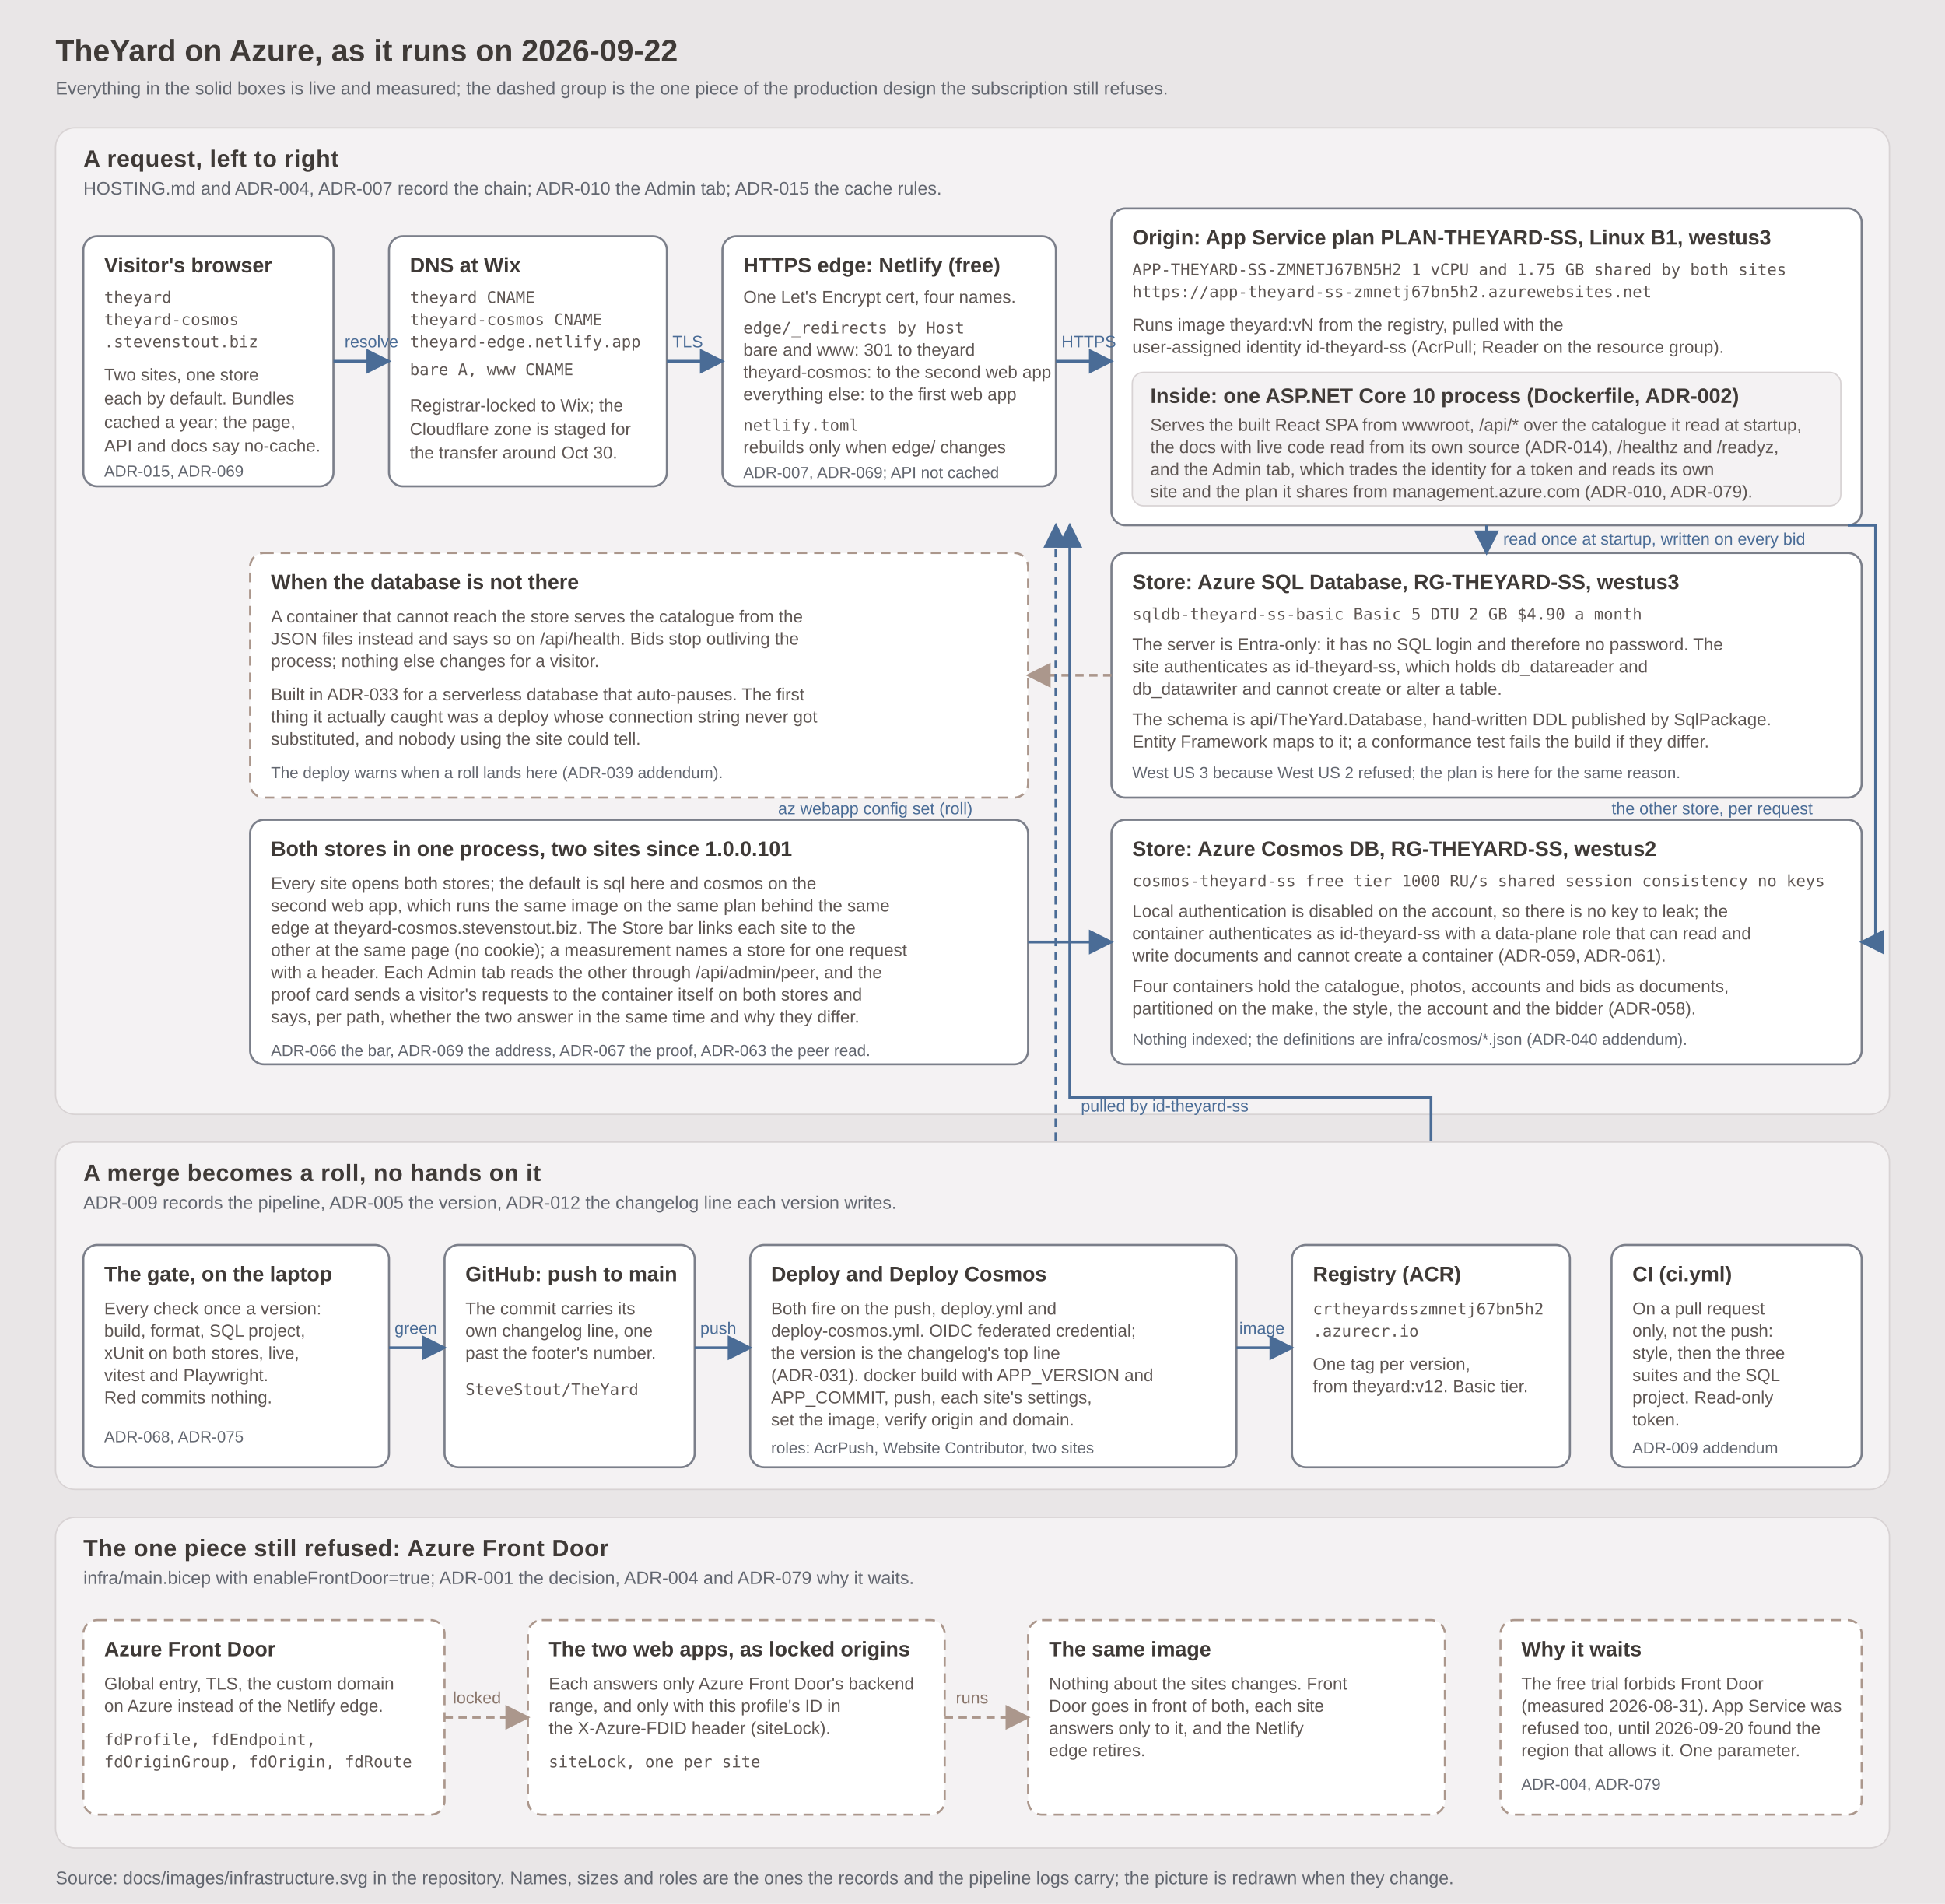
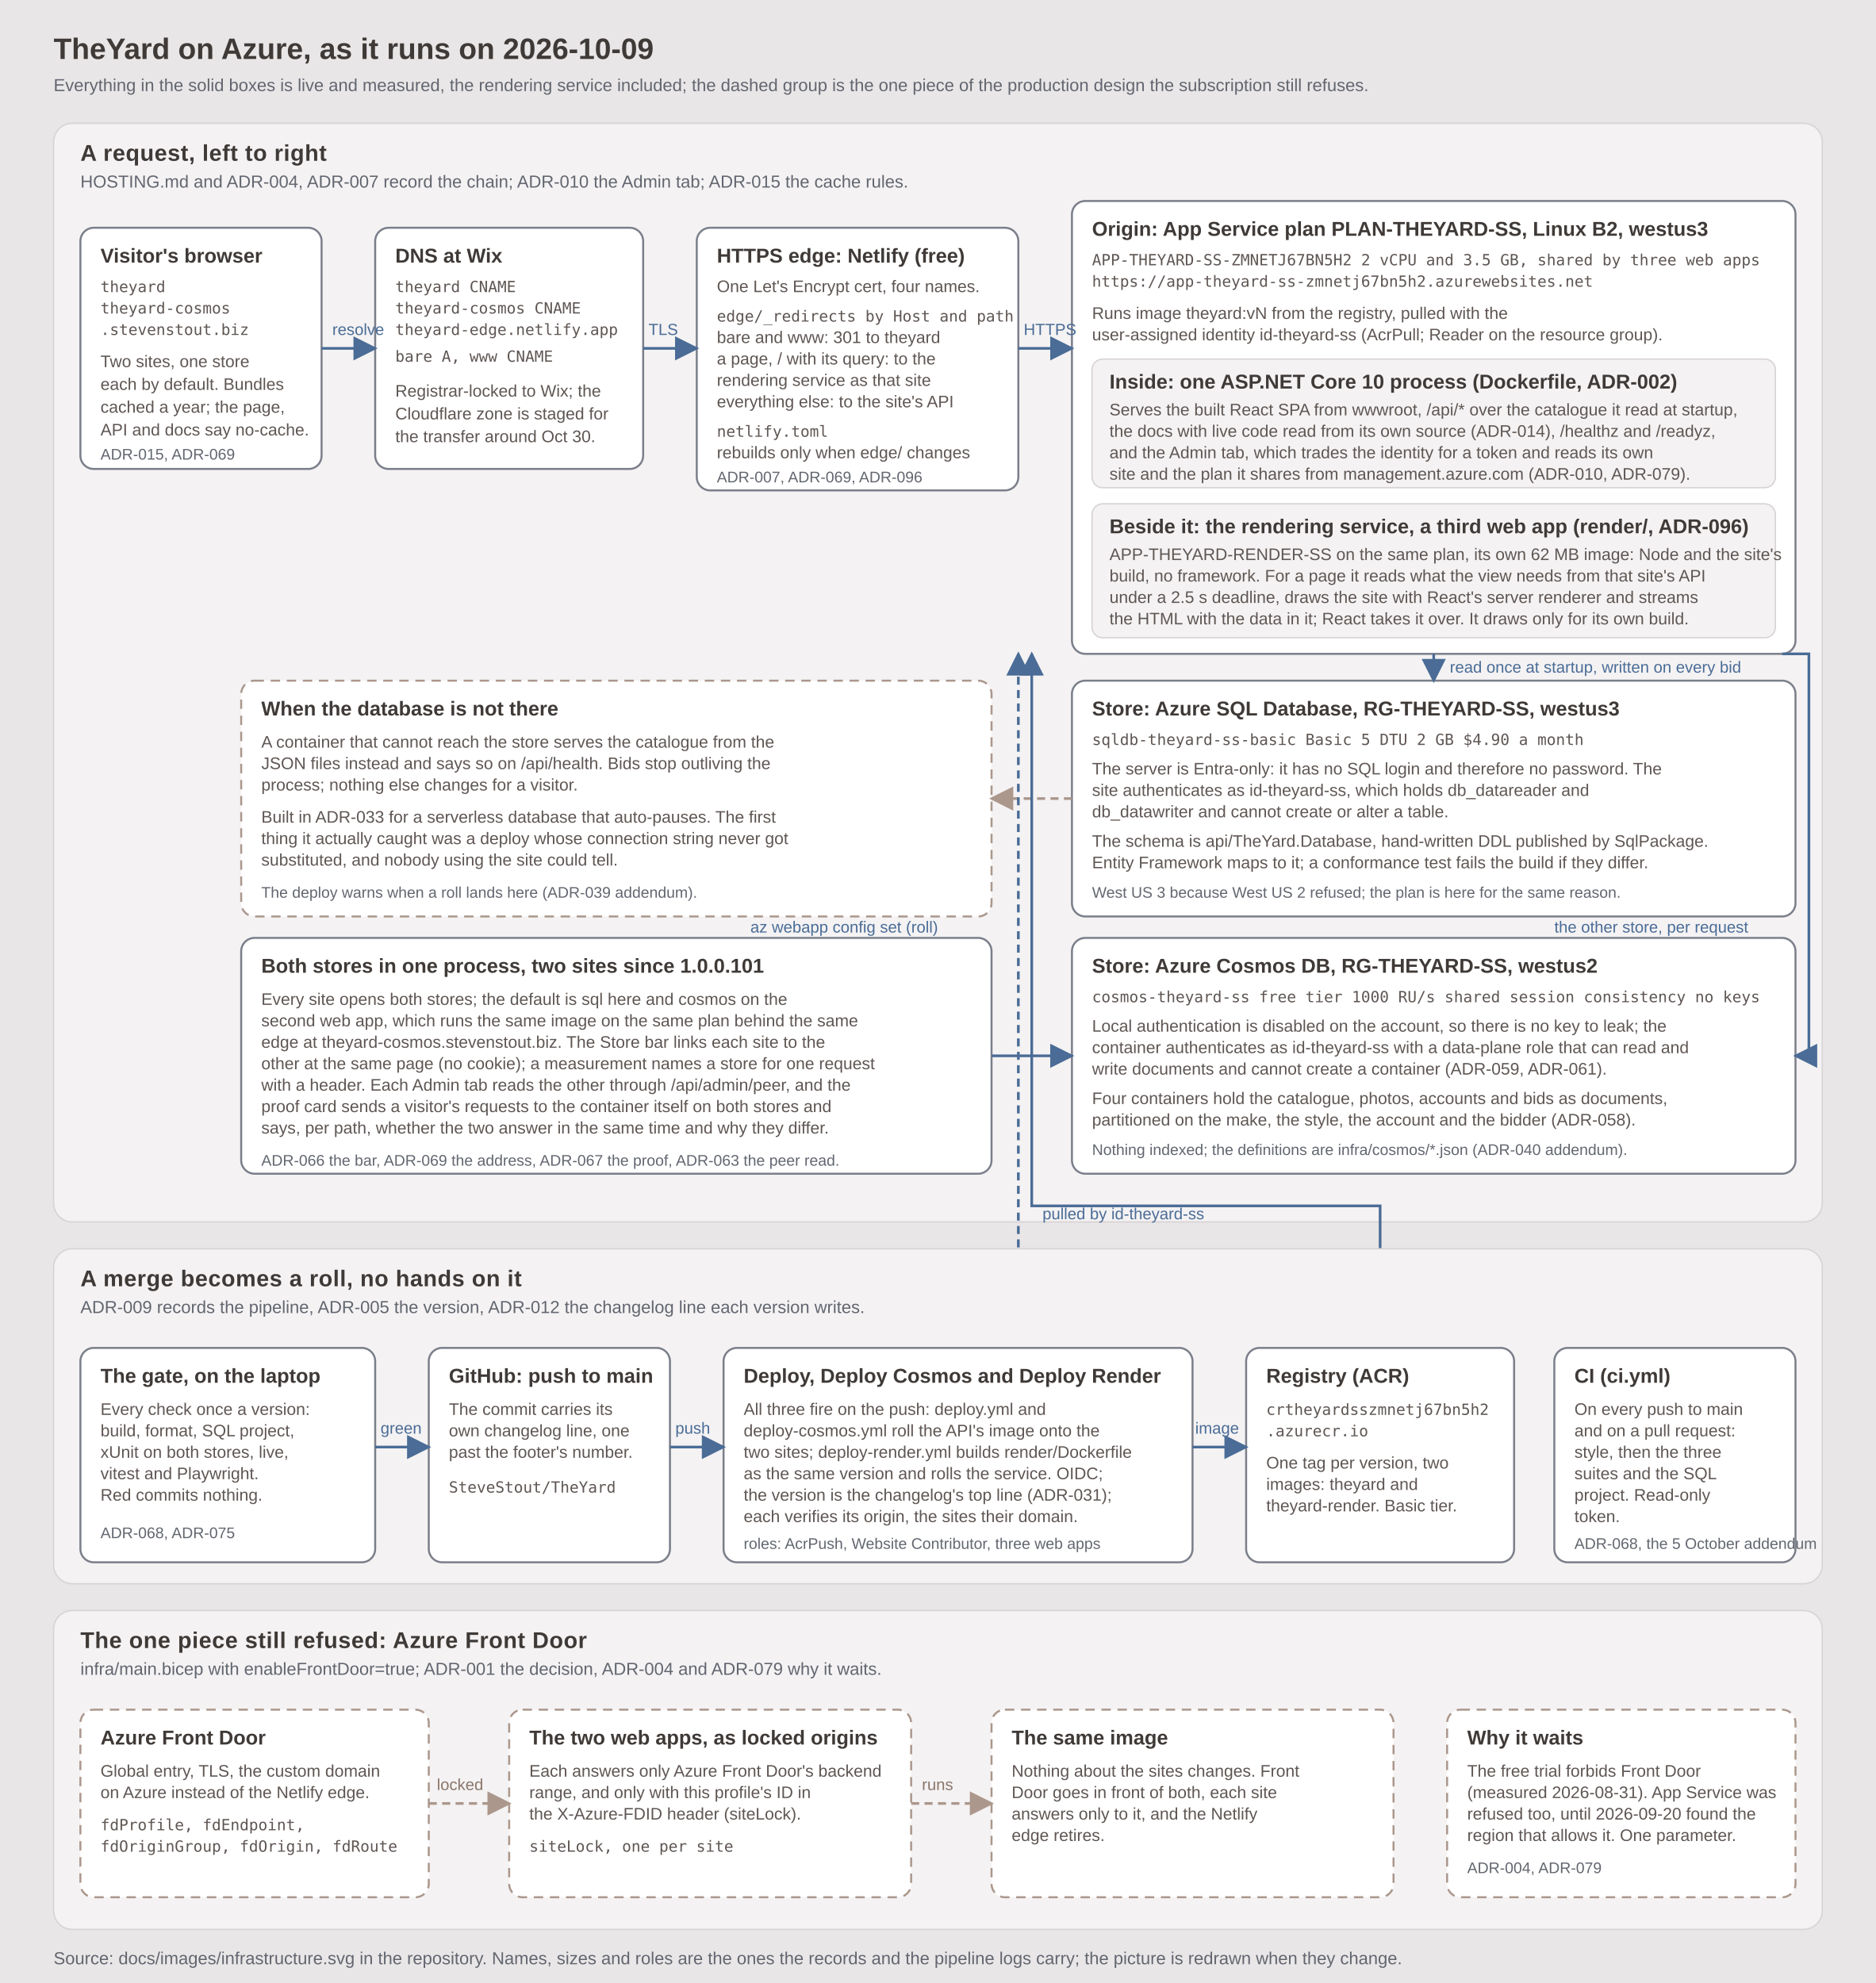
- <svg xmlns="http://www.w3.org/2000/svg" width="1400" height="1370" viewBox="0 0 1400 1370" font-family="'IBM Plex Sans', 'Segoe UI', system-ui, Arial, sans-serif" font-size="14">
+ <svg xmlns="http://www.w3.org/2000/svg" width="1400" height="1480" viewBox="0 0 1400 1480" font-family="'IBM Plex Sans', 'Segoe UI', system-ui, Arial, sans-serif" font-size="14">
  <defs>
    <marker id="arrow" viewBox="0 0 10 10" refX="9" refY="5" markerWidth="9" markerHeight="9" orient="auto-start-reverse">
      <path d="M0 0 L10 5 L0 10 z" fill="#4a6c96" />
    </marker>
    <marker id="arrow-taupe" viewBox="0 0 10 10" refX="9" refY="5" markerWidth="9" markerHeight="9" orient="auto-start-reverse">
      <path d="M0 0 L10 5 L0 10 z" fill="#ab978c" />
    </marker>
    <style>
      .box { fill: #ffffff; stroke: #7b7f8a; stroke-width: 1.5; rx: 10; }
      .lane { fill: #f4f2f3; stroke: #d8d3d4; stroke-width: 1; rx: 14; }
      .target { fill: #ffffff; stroke: #ab978c; stroke-width: 1.5; stroke-dasharray: 7 5; rx: 10; }
      .title { fill: #3f3a37; font-size: 15px; font-weight: 600; }
      .lane-title { fill: #3f3a37; font-size: 17px; font-weight: 700; letter-spacing: 0.02em; }
      .lane-sub { fill: #62666f; font-size: 13px; }
      .body { fill: #5e5653; font-size: 12.5px; }
      .muted { fill: #62666f; font-size: 11.5px; }
      .mono { fill: #5e5653; font-family: ui-monospace, 'Cascadia Mono', Consolas, monospace; font-size: 11.5px; }
      .flow { stroke: #4a6c96; stroke-width: 2; fill: none; marker-end: url(#arrow); }
      .flow-label { fill: #4a6c96; font-size: 12px; font-weight: 500; }
      .target-flow { stroke: #ab978c; stroke-width: 2; fill: none; stroke-dasharray: 6 4; marker-end: url(#arrow-taupe); }
      .target-label { fill: #8a766b; font-size: 12px; font-weight: 500; }
      .heading { fill: #3f3a37; font-size: 22px; font-weight: 700; }
      .caption { fill: #62666f; font-size: 13px; }
    </style>
  </defs>
-   <rect width="1400" height="1370" fill="#e9e6e7" />
-   <text x="40" y="44" class="heading">TheYard on Azure, as it runs on 2026-09-22</text>
-   <text x="40" y="68" class="caption">Everything in the solid boxes is live and measured; the dashed group is the one piece of the production design the subscription still refuses.</text>
-   <rect x="40" y="92" width="1320" height="710" class="lane" />
+   <rect width="1400" height="1480" fill="#e9e6e7" />
+   <text x="40" y="44" class="heading">TheYard on Azure, as it runs on 2026-10-09</text>
+   <text x="40" y="68" class="caption">Everything in the solid boxes is live and measured, the rendering service included; the dashed group is the one piece of the production design the subscription still refuses.</text>
+   <rect x="40" y="92" width="1320" height="820" class="lane" />
  <text x="60" y="120" class="lane-title">A request, left to right</text>
  <text x="60" y="140" class="lane-sub">HOSTING.md and ADR-004, ADR-007 record the chain; ADR-010 the Admin tab; ADR-015 the cache rules.</text>
  <rect x="60" y="170" width="180" height="180" class="box" />
  <text x="75" y="196" class="title">Visitor's browser</text>
  <text x="75" y="218" class="mono">theyard</text>
  <text x="75" y="234" class="mono">theyard-cosmos</text>
  <text x="75" y="250" class="mono">  .stevenstout.biz</text>
  <text x="75" y="274" class="body">Two sites, one store</text>
  <text x="75" y="291" class="body">each by default. Bundles</text>
  <text x="75" y="308" class="body">cached a year; the page,</text>
  <text x="75" y="325" class="body">API and docs say no-cache.</text>
  <text x="75" y="343" class="muted">ADR-015, ADR-069</text>
  <rect x="280" y="170" width="200" height="180" class="box" />
  <text x="295" y="196" class="title">DNS at Wix</text>
  <text x="295" y="218" class="mono">theyard          CNAME</text>
  <text x="295" y="234" class="mono">theyard-cosmos   CNAME</text>
  <text x="295" y="250" class="mono">  theyard-edge.netlify.app</text>
  <text x="295" y="270" class="mono">bare A, www CNAME</text>
  <text x="295" y="296" class="body">Registrar-locked to Wix; the</text>
  <text x="295" y="313" class="body">Cloudflare zone is staged for</text>
  <text x="295" y="330" class="body">the transfer around Oct 30.</text>
-   <rect x="520" y="170" width="240" height="180" class="box" />
+   <rect x="520" y="170" width="240" height="196" class="box" />
  <text x="535" y="196" class="title">HTTPS edge: Netlify (free)</text>
  <text x="535" y="218" class="body">One Let's Encrypt cert, four names.</text>
-   <text x="535" y="240" class="mono">edge/_redirects  by Host</text>
+   <text x="535" y="240" class="mono">edge/_redirects  by Host and path</text>
  <text x="535" y="256" class="body">bare and www: 301 to theyard</text>
-   <text x="535" y="272" class="body">theyard-cosmos: to the second web app</text>
-   <text x="535" y="288" class="body">everything else: to the first web app</text>
-   <text x="535" y="310" class="mono">netlify.toml</text>
-   <text x="535" y="326" class="body">rebuilds only when edge/ changes</text>
-   <text x="535" y="344" class="muted">ADR-007, ADR-069; API not cached</text>
-   <rect x="800" y="150" width="540" height="228" class="box" />
-   <text x="815" y="176" class="title">Origin: App Service plan PLAN-THEYARD-SS, Linux B1, westus3</text>
-   <text x="815" y="198" class="mono">APP-THEYARD-SS-ZMNETJ67BN5H2  1 vCPU and 1.75 GB shared by both sites</text>
+   <text x="535" y="272" class="body">a page, / with its query: to the</text>
+   <text x="535" y="288" class="body">rendering service as that site</text>
+   <text x="535" y="304" class="body">everything else: to the site's API</text>
+   <text x="535" y="326" class="mono">netlify.toml</text>
+   <text x="535" y="342" class="body">rebuilds only when edge/ changes</text>
+   <text x="535" y="360" class="muted">ADR-007, ADR-069, ADR-096</text>
+   <rect x="800" y="150" width="540" height="338" class="box" />
+   <text x="815" y="176" class="title">Origin: App Service plan PLAN-THEYARD-SS, Linux B2, westus3</text>
+   <text x="815" y="198" class="mono">APP-THEYARD-SS-ZMNETJ67BN5H2  2 vCPU and 3.5 GB, shared by three web apps</text>
  <text x="815" y="214" class="mono">https://app-theyard-ss-zmnetj67bn5h2.azurewebsites.net</text>
  <text x="815" y="238" class="body">Runs image theyard:vN from the registry, pulled with the</text>
  <text x="815" y="254" class="body">user-assigned identity id-theyard-ss (AcrPull; Reader on the resource group).</text>
  <rect x="815" y="268" width="510" height="96" fill="#f4f2f3" stroke="#d8d3d4" rx="8" />
  <text x="828" y="290" class="title">Inside: one ASP.NET Core 10 process (Dockerfile, ADR-002)</text>
  <text x="828" y="310" class="body">Serves the built React SPA from wwwroot, /api/* over the catalogue it read at startup,</text>
  <text x="828" y="326" class="body">the docs with live code read from its own source (ADR-014), /healthz and /readyz,</text>
  <text x="828" y="342" class="body">and the Admin tab, which trades the identity for a token and reads its own</text>
  <text x="828" y="358" class="body">site and the plan it shares from management.azure.com (ADR-010, ADR-079).</text>
+   <rect x="815" y="376" width="510" height="100" fill="#f4f2f3" stroke="#d8d3d4" rx="8" />
+   <text x="828" y="398" class="title">Beside it: the rendering service, a third web app (render/, ADR-096)</text>
+   <text x="828" y="418" class="body">APP-THEYARD-RENDER-SS on the same plan, its own 62 MB image: Node and the site's</text>
+   <text x="828" y="434" class="body">build, no framework. For a page it reads what the view needs from that site's API</text>
+   <text x="828" y="450" class="body">under a 2.5 s deadline, draws the site with React's server renderer and streams</text>
+   <text x="828" y="466" class="body">the HTML with the data in it; React takes it over. It draws only for its own build.</text>
  <path d="M240 260 L280 260" class="flow" />
  <path d="M480 260 L520 260" class="flow" />
  <path d="M760 260 L800 260" class="flow" />
  <text x="248" y="250" class="flow-label">resolve</text>
  <text x="484" y="250" class="flow-label">TLS</text>
  <text x="764" y="250" class="flow-label">HTTPS</text>
-   <rect x="800" y="398" width="540" height="176" class="box" />
-   <text x="815" y="424" class="title">Store: Azure SQL Database, RG-THEYARD-SS, westus3</text>
-   <text x="815" y="446" class="mono">sqldb-theyard-ss-basic  Basic  5 DTU  2 GB  $4.90 a month</text>
-   <text x="815" y="468" class="body">The server is Entra-only: it has no SQL login and therefore no password. The</text>
-   <text x="815" y="484" class="body">site authenticates as id-theyard-ss, which holds db_datareader and</text>
-   <text x="815" y="500" class="body">db_datawriter and cannot create or alter a table.</text>
-   <text x="815" y="522" class="body">The schema is api/TheYard.Database, hand-written DDL published by SqlPackage.</text>
-   <text x="815" y="538" class="body">Entity Framework maps to it; a conformance test fails the build if they differ.</text>
-   <text x="815" y="560" class="muted">West US 3 because West US 2 refused; the plan is here for the same reason.</text>
-   <rect x="180" y="398" width="560" height="176" class="target" />
-   <text x="195" y="424" class="title">When the database is not there</text>
-   <text x="195" y="448" class="body">A container that cannot reach the store serves the catalogue from the</text>
-   <text x="195" y="464" class="body">JSON files instead and says so on /api/health. Bids stop outliving the</text>
-   <text x="195" y="480" class="body">process; nothing else changes for a visitor.</text>
-   <text x="195" y="504" class="body">Built in ADR-033 for a serverless database that auto-pauses. The first</text>
-   <text x="195" y="520" class="body">thing it actually caught was a deploy whose connection string never got</text>
-   <text x="195" y="536" class="body">substituted, and nobody using the site could tell.</text>
-   <text x="195" y="560" class="muted">The deploy warns when a roll lands here (ADR-039 addendum).</text>
-   <path d="M1070 378 L1070 398" class="flow" />
-   <rect x="800" y="590" width="540" height="176" class="box" />
-   <text x="815" y="616" class="title">Store: Azure Cosmos DB, RG-THEYARD-SS, westus2</text>
-   <text x="815" y="638" class="mono">cosmos-theyard-ss  free tier  1000 RU/s shared  session consistency  no keys</text>
-   <text x="815" y="660" class="body">Local authentication is disabled on the account, so there is no key to leak; the</text>
-   <text x="815" y="676" class="body">container authenticates as id-theyard-ss with a data-plane role that can read and</text>
-   <text x="815" y="692" class="body">write documents and cannot create a container (ADR-059, ADR-061).</text>
-   <text x="815" y="714" class="body">Four containers hold the catalogue, photos, accounts and bids as documents,</text>
-   <text x="815" y="730" class="body">partitioned on the make, the style, the account and the bidder (ADR-058).</text>
-   <text x="815" y="752" class="muted">Nothing indexed; the definitions are infra/cosmos/*.json (ADR-040 addendum).</text>
-   <rect x="180" y="590" width="560" height="176" class="box" />
-   <text x="195" y="616" class="title">Both stores in one process, two sites since 1.0.0.101</text>
-   <text x="195" y="640" class="body">Every site opens both stores; the default is sql here and cosmos on the</text>
-   <text x="195" y="656" class="body">second web app, which runs the same image on the same plan behind the same</text>
-   <text x="195" y="672" class="body">edge at theyard-cosmos.stevenstout.biz. The Store bar links each site to the</text>
-   <text x="195" y="688" class="body">other at the same page (no cookie); a measurement names a store for one request</text>
-   <text x="195" y="704" class="body">with a header. Each Admin tab reads the other through /api/admin/peer, and the</text>
-   <text x="195" y="720" class="body">proof card sends a visitor's requests to the container itself on both stores and</text>
-   <text x="195" y="736" class="body">says, per path, whether the two answer in the same time and why they differ.</text>
-   <text x="195" y="760" class="muted">ADR-066 the bar, ADR-069 the address, ADR-067 the proof, ADR-063 the peer read.</text>
-   <path d="M1330 378 L1350 378 L1350 678 L1340 678" class="flow" />
-   <text x="1160" y="586" class="flow-label">the other store, per request</text>
-   <path d="M740 678 L800 678" class="flow" />
-   <text x="1082" y="392" class="flow-label">read once at startup, written on every bid</text>
-   <path d="M800 486 L740 486" class="target-flow" />
-   <path d="M1030 896 L1030 790 L770 790 L770 378" class="flow" />
-   <text x="778" y="800" class="flow-label">pulled by id-theyard-ss</text>
-   <path d="M715 896 L715 850 L760 850 L760 378" class="flow" style="stroke-dasharray:6 4" />
-   <text x="560" y="586" class="flow-label">az webapp config set (roll)</text>
-   <g transform="translate(0,200)">
+   <rect x="800" y="508" width="540" height="176" class="box" />
+   <text x="815" y="534" class="title">Store: Azure SQL Database, RG-THEYARD-SS, westus3</text>
+   <text x="815" y="556" class="mono">sqldb-theyard-ss-basic  Basic  5 DTU  2 GB  $4.90 a month</text>
+   <text x="815" y="578" class="body">The server is Entra-only: it has no SQL login and therefore no password. The</text>
+   <text x="815" y="594" class="body">site authenticates as id-theyard-ss, which holds db_datareader and</text>
+   <text x="815" y="610" class="body">db_datawriter and cannot create or alter a table.</text>
+   <text x="815" y="632" class="body">The schema is api/TheYard.Database, hand-written DDL published by SqlPackage.</text>
+   <text x="815" y="648" class="body">Entity Framework maps to it; a conformance test fails the build if they differ.</text>
+   <text x="815" y="670" class="muted">West US 3 because West US 2 refused; the plan is here for the same reason.</text>
+   <rect x="180" y="508" width="560" height="176" class="target" />
+   <text x="195" y="534" class="title">When the database is not there</text>
+   <text x="195" y="558" class="body">A container that cannot reach the store serves the catalogue from the</text>
+   <text x="195" y="574" class="body">JSON files instead and says so on /api/health. Bids stop outliving the</text>
+   <text x="195" y="590" class="body">process; nothing else changes for a visitor.</text>
+   <text x="195" y="614" class="body">Built in ADR-033 for a serverless database that auto-pauses. The first</text>
+   <text x="195" y="630" class="body">thing it actually caught was a deploy whose connection string never got</text>
+   <text x="195" y="646" class="body">substituted, and nobody using the site could tell.</text>
+   <text x="195" y="670" class="muted">The deploy warns when a roll lands here (ADR-039 addendum).</text>
+   <path d="M1070 488 L1070 508" class="flow" />
+   <rect x="800" y="700" width="540" height="176" class="box" />
+   <text x="815" y="726" class="title">Store: Azure Cosmos DB, RG-THEYARD-SS, westus2</text>
+   <text x="815" y="748" class="mono">cosmos-theyard-ss  free tier  1000 RU/s shared  session consistency  no keys</text>
+   <text x="815" y="770" class="body">Local authentication is disabled on the account, so there is no key to leak; the</text>
+   <text x="815" y="786" class="body">container authenticates as id-theyard-ss with a data-plane role that can read and</text>
+   <text x="815" y="802" class="body">write documents and cannot create a container (ADR-059, ADR-061).</text>
+   <text x="815" y="824" class="body">Four containers hold the catalogue, photos, accounts and bids as documents,</text>
+   <text x="815" y="840" class="body">partitioned on the make, the style, the account and the bidder (ADR-058).</text>
+   <text x="815" y="862" class="muted">Nothing indexed; the definitions are infra/cosmos/*.json (ADR-040 addendum).</text>
+   <rect x="180" y="700" width="560" height="176" class="box" />
+   <text x="195" y="726" class="title">Both stores in one process, two sites since 1.0.0.101</text>
+   <text x="195" y="750" class="body">Every site opens both stores; the default is sql here and cosmos on the</text>
+   <text x="195" y="766" class="body">second web app, which runs the same image on the same plan behind the same</text>
+   <text x="195" y="782" class="body">edge at theyard-cosmos.stevenstout.biz. The Store bar links each site to the</text>
+   <text x="195" y="798" class="body">other at the same page (no cookie); a measurement names a store for one request</text>
+   <text x="195" y="814" class="body">with a header. Each Admin tab reads the other through /api/admin/peer, and the</text>
+   <text x="195" y="830" class="body">proof card sends a visitor's requests to the container itself on both stores and</text>
+   <text x="195" y="846" class="body">says, per path, whether the two answer in the same time and why they differ.</text>
+   <text x="195" y="870" class="muted">ADR-066 the bar, ADR-069 the address, ADR-067 the proof, ADR-063 the peer read.</text>
+   <path d="M1330 488 L1350 488 L1350 788 L1340 788" class="flow" />
+   <text x="1160" y="696" class="flow-label">the other store, per request</text>
+   <path d="M740 788 L800 788" class="flow" />
+   <text x="1082" y="502" class="flow-label">read once at startup, written on every bid</text>
+   <path d="M800 596 L740 596" class="target-flow" />
+   <path d="M1030 1006 L1030 900 L770 900 L770 488" class="flow" />
+   <text x="778" y="910" class="flow-label">pulled by id-theyard-ss</text>
+   <path d="M715 1006 L715 960 L760 960 L760 488" class="flow" style="stroke-dasharray:6 4" />
+   <text x="560" y="696" class="flow-label">az webapp config set (roll)</text>
+   <g transform="translate(0,310)">
    <rect x="40" y="622" width="1320" height="250" class="lane" />
    <text x="60" y="650" class="lane-title">A merge becomes a roll, no hands on it</text>
    <text x="60" y="670" class="lane-sub">ADR-009 records the pipeline, ADR-005 the version, ADR-012 the changelog line each version writes.</text>
    <rect x="60" y="696" width="220" height="160" class="box" />
    <text x="75" y="722" class="title">The gate, on the laptop</text>
    <text x="75" y="746" class="body">Every check once a version:</text>
    <text x="75" y="762" class="body">build, format, SQL project,</text>
    <text x="75" y="778" class="body">xUnit on both stores, live,</text>
    <text x="75" y="794" class="body">vitest and Playwright.</text>
    <text x="75" y="810" class="body">Red commits nothing.</text>
    <text x="75" y="838" class="muted">ADR-068, ADR-075</text>
    <rect x="320" y="696" width="180" height="160" class="box" />
    <text x="335" y="722" class="title">GitHub: push to main</text>
    <text x="335" y="746" class="body">The commit carries its</text>
    <text x="335" y="762" class="body">own changelog line, one</text>
    <text x="335" y="778" class="body">past the footer's number.</text>
    <text x="335" y="804" class="mono">SteveStout/TheYard</text>
    <rect x="540" y="696" width="350" height="160" class="box" />
-     <text x="555" y="722" class="title">Deploy and Deploy Cosmos</text>
-     <text x="555" y="746" class="body">Both fire on the push, deploy.yml and</text>
-     <text x="555" y="762" class="body">deploy-cosmos.yml. OIDC federated credential;</text>
-     <text x="555" y="778" class="body">the version is the changelog's top line</text>
-     <text x="555" y="794" class="body">(ADR-031). docker build with APP_VERSION and</text>
-     <text x="555" y="810" class="body">APP_COMMIT, push, each site's settings,</text>
-     <text x="555" y="826" class="body">set the image, verify origin and domain.</text>
-     <text x="555" y="846" class="muted">roles: AcrPush, Website Contributor, two sites</text>
+     <text x="555" y="722" class="title">Deploy, Deploy Cosmos and Deploy Render</text>
+     <text x="555" y="746" class="body">All three fire on the push: deploy.yml and</text>
+     <text x="555" y="762" class="body">deploy-cosmos.yml roll the API's image onto the</text>
+     <text x="555" y="778" class="body">two sites; deploy-render.yml builds render/Dockerfile</text>
+     <text x="555" y="794" class="body">as the same version and rolls the service. OIDC;</text>
+     <text x="555" y="810" class="body">the version is the changelog's top line (ADR-031);</text>
+     <text x="555" y="826" class="body">each verifies its origin, the sites their domain.</text>
+     <text x="555" y="846" class="muted">roles: AcrPush, Website Contributor, three web apps</text>
    <rect x="930" y="696" width="200" height="160" class="box" />
    <text x="945" y="722" class="title">Registry (ACR)</text>
    <text x="945" y="746" class="mono">crtheyardsszmnetj67bn5h2</text>
    <text x="945" y="762" class="mono">  .azurecr.io</text>
-     <text x="945" y="786" class="body">One tag per version,</text>
-     <text x="945" y="802" class="body">from theyard:v12. Basic tier.</text>
+     <text x="945" y="786" class="body">One tag per version, two</text>
+     <text x="945" y="802" class="body">images: theyard and</text>
+     <text x="945" y="818" class="body">theyard-render. Basic tier.</text>
    <rect x="1160" y="696" width="180" height="160" class="box" />
    <text x="1175" y="722" class="title">CI (ci.yml)</text>
-     <text x="1175" y="746" class="body">On a pull request</text>
-     <text x="1175" y="762" class="body">only, not the push:</text>
+     <text x="1175" y="746" class="body">On every push to main</text>
+     <text x="1175" y="762" class="body">and on a pull request:</text>
    <text x="1175" y="778" class="body">style, then the three</text>
    <text x="1175" y="794" class="body">suites and the SQL</text>
    <text x="1175" y="810" class="body">project. Read-only</text>
    <text x="1175" y="826" class="body">token.</text>
-     <text x="1175" y="846" class="muted">ADR-009 addendum</text>
+     <text x="1175" y="846" class="muted">ADR-068, the 5 October addendum</text>
    <path d="M280 770 L320 770" class="flow" />
    <path d="M500 770 L540 770" class="flow" />
    <path d="M890 770 L930 770" class="flow" />
    <text x="284" y="760" class="flow-label">green</text>
    <text x="504" y="760" class="flow-label">push</text>
    <text x="892" y="760" class="flow-label">image</text>
    <rect x="40" y="892" width="1320" height="238" class="lane" />
    <text x="60" y="920" class="lane-title">The one piece still refused: Azure Front Door</text>
    <text x="60" y="940" class="lane-sub">infra/main.bicep with enableFrontDoor=true; ADR-001 the decision, ADR-004 and ADR-079 why it waits.</text>
    <rect x="60" y="966" width="260" height="140" class="target" />
    <text x="75" y="992" class="title">Azure Front Door</text>
    <text x="75" y="1016" class="body">Global entry, TLS, the custom domain</text>
    <text x="75" y="1032" class="body">on Azure instead of the Netlify edge.</text>
    <text x="75" y="1056" class="mono">fdProfile, fdEndpoint,</text>
    <text x="75" y="1072" class="mono">fdOriginGroup, fdOrigin, fdRoute</text>
    <rect x="380" y="966" width="300" height="140" class="target" />
    <text x="395" y="992" class="title">The two web apps, as locked origins</text>
    <text x="395" y="1016" class="body">Each answers only Azure Front Door's backend</text>
    <text x="395" y="1032" class="body">range, and only with this profile's ID in</text>
    <text x="395" y="1048" class="body">the X-Azure-FDID header (siteLock).</text>
    <text x="395" y="1072" class="mono">siteLock, one per site</text>
    <rect x="740" y="966" width="300" height="140" class="target" />
    <text x="755" y="992" class="title">The same image</text>
    <text x="755" y="1016" class="body">Nothing about the sites changes. Front</text>
    <text x="755" y="1032" class="body">Door goes in front of both, each site</text>
    <text x="755" y="1048" class="body">answers only to it, and the Netlify</text>
    <text x="755" y="1064" class="body">edge retires.</text>
    <rect x="1080" y="966" width="260" height="140" class="target" />
    <text x="1095" y="992" class="title">Why it waits</text>
    <text x="1095" y="1016" class="body">The free trial forbids Front Door</text>
    <text x="1095" y="1032" class="body">(measured 2026-08-31). App Service was</text>
    <text x="1095" y="1048" class="body">refused too, until 2026-09-20 found the</text>
    <text x="1095" y="1064" class="body">region that allows it. One parameter.</text>
    <text x="1095" y="1088" class="muted">ADR-004, ADR-079</text>
    <path d="M320 1036 L380 1036" class="target-flow" />
    <path d="M680 1036 L740 1036" class="target-flow" />
    <text x="326" y="1026" class="target-label">locked</text>
    <text x="688" y="1026" class="target-label">runs</text>
  </g>
-   <text x="40" y="1356" class="caption">Source: docs/images/infrastructure.svg in the repository. Names, sizes and roles are the ones the records and the pipeline logs carry; the picture is redrawn when they change.</text>
+   <text x="40" y="1466" class="caption">Source: docs/images/infrastructure.svg in the repository. Names, sizes and roles are the ones the records and the pipeline logs carry; the picture is redrawn when they change.</text>
</svg>
